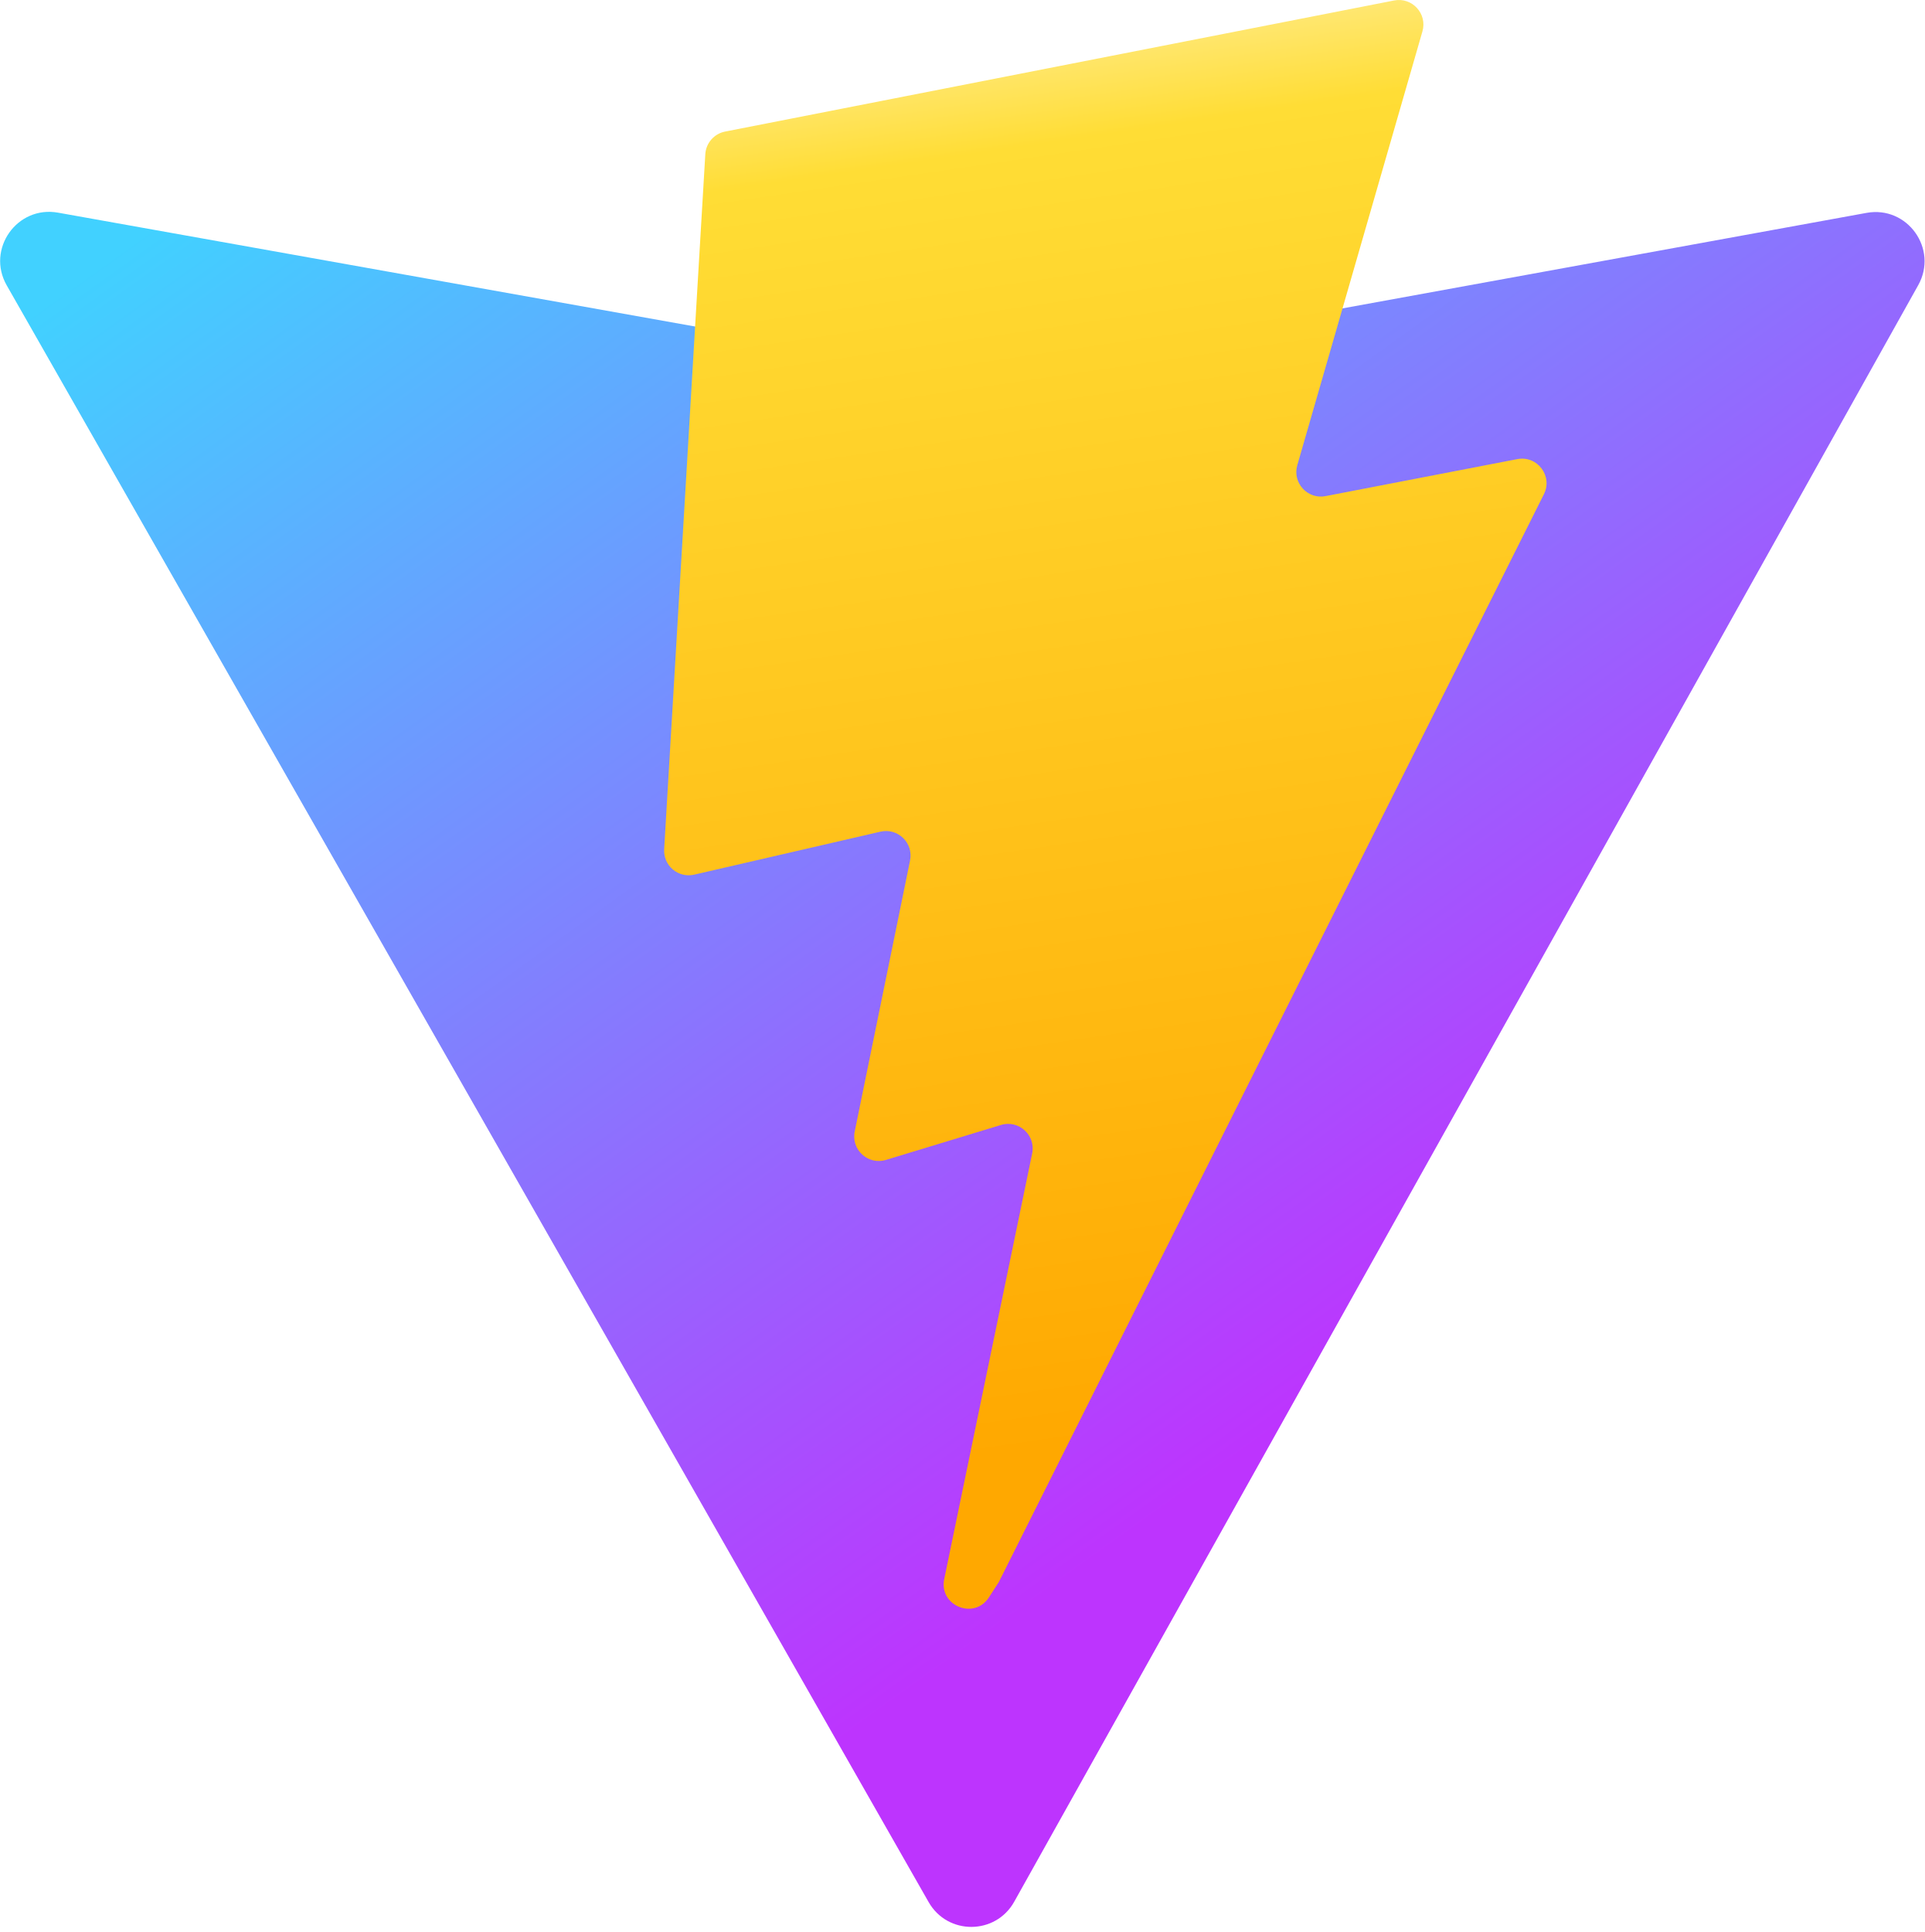
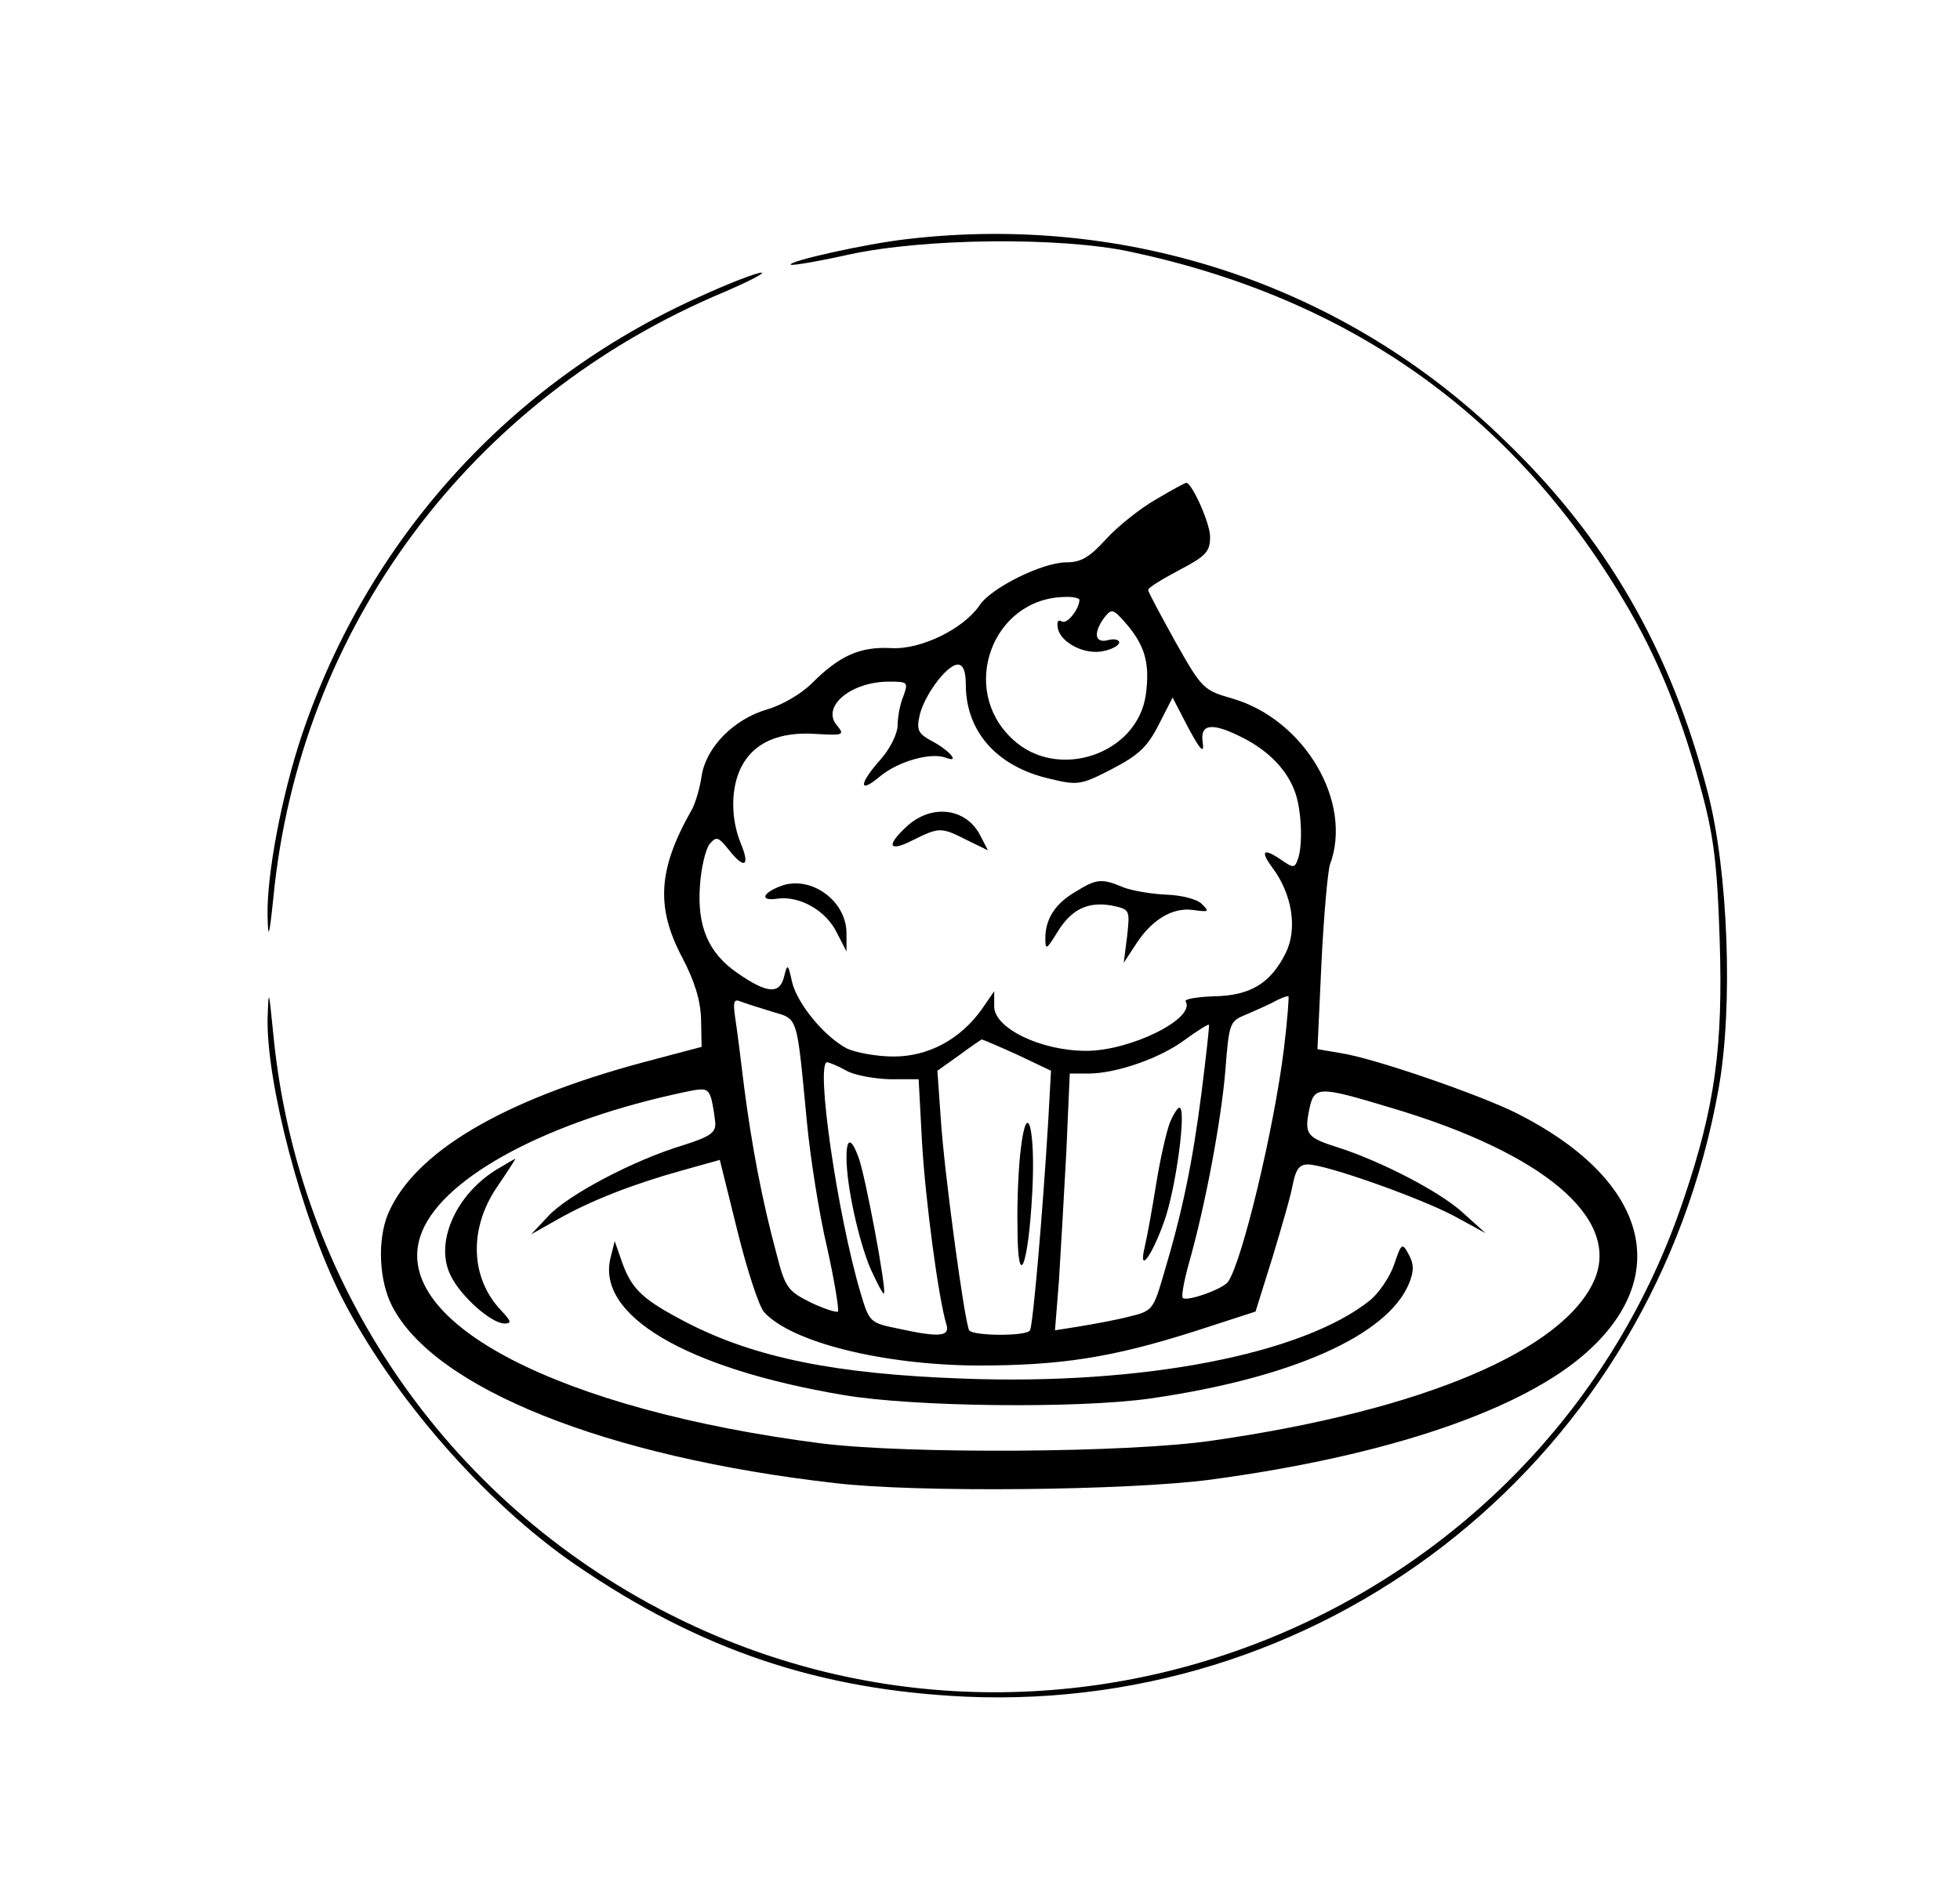
- <svg xmlns="http://www.w3.org/2000/svg" aria-hidden="true" role="img" class="iconify iconify--logos" width="31.88" height="32" preserveAspectRatio="xMidYMid meet" viewBox="0 0 256 257">
-   <defs>
-     <linearGradient id="IconifyId1813088fe1fbc01fb466" x1="-.828%" x2="57.636%" y1="7.652%" y2="78.411%">
-       <stop offset="0%" stop-color="#41D1FF" />
-       <stop offset="100%" stop-color="#BD34FE" />
-     </linearGradient>
-     <linearGradient id="IconifyId1813088fe1fbc01fb467" x1="43.376%" x2="50.316%" y1="2.242%" y2="89.03%">
-       <stop offset="0%" stop-color="#FFEA83" />
-       <stop offset="8.333%" stop-color="#FFDD35" />
-       <stop offset="100%" stop-color="#FFA800" />
-     </linearGradient>
-   </defs>
-   <path fill="url(#IconifyId1813088fe1fbc01fb466)" d="M255.153 37.938L134.897 252.976c-2.483 4.44-8.862 4.466-11.382.048L.875 37.958c-2.746-4.814 1.371-10.646 6.827-9.67l120.385 21.517a6.537 6.537 0 0 0 2.322-.004l117.867-21.483c5.438-.991 9.574 4.796 6.877 9.62Z" />
-   <path fill="url(#IconifyId1813088fe1fbc01fb467)" d="M185.432.063L96.44 17.501a3.268 3.268 0 0 0-2.634 3.014l-5.474 92.456a3.268 3.268 0 0 0 3.997 3.378l24.777-5.718c2.318-.535 4.413 1.507 3.936 3.838l-7.361 36.047c-.495 2.426 1.782 4.5 4.151 3.78l15.304-4.649c2.372-.72 4.652 1.36 4.15 3.788l-11.698 56.621c-.732 3.542 3.979 5.473 5.943 2.437l1.313-2.028l72.516-144.72c1.215-2.423-.88-5.186-3.54-4.672l-25.505 4.922c-2.396.462-4.435-1.77-3.759-4.114l16.646-57.705c.677-2.35-1.37-4.583-3.769-4.113Z" />
+ <svg xmlns="http://www.w3.org/2000/svg" version="1.0" width="345pt" height="332pt" viewBox="0 0 345 332" preserveAspectRatio="xMidYMid meet">
+   <g transform="translate(0,332) scale(0.1,-0.1)" fill="#000000" stroke="none">
+     <path d="M1596 2899 c-71 -8 -210 -39 -204 -45 2 -2 49 6 103 18 134 29 371 31 494 5 386 -82 674 -286 869 -614 60 -100 104 -209 139 -343 20 -75 26 -128 30 -255 6 -188 -8 -292 -63 -455 -246 -735 -1096 -1083 -1787 -731 -393 200 -654 583 -696 1021 -8 79 -8 81 -10 27 -2 -114 60 -351 129 -488 90 -177 254 -365 415 -475 218 -149 427 -219 685 -231 648 -28 1210 425 1325 1070 26 144 17 384 -19 522 -65 251 -179 449 -360 622 -278 270 -660 398 -1050 352z" />
+     <path d="M1230 2797 c-333 -150 -583 -427 -699 -772 -35 -105 -62 -246 -60 -319 1 -41 3 -35 10 32 46 477 347 881 794 1068 44 19 73 34 65 34 -8 0 -58 -19 -110 -43z" />
+     <path d="M2035 2441 c-28 -16 -68 -48 -88 -70 -29 -32 -44 -41 -70 -41 -42 0 -133 -45 -153 -76 -28 -41 -103 -78 -155 -75 -55 3 -91 -13 -140 -62 -19 -19 -54 -39 -79 -46 -58 -17 -107 -66 -115 -117 -3 -21 -11 -48 -17 -59 -60 -105 -64 -172 -17 -261 21 -40 32 -74 33 -108 l1 -49 -102 -27 c-250 -67 -404 -159 -450 -267 -19 -46 -16 -117 7 -162 74 -145 376 -266 780 -312 143 -17 516 -13 660 6 314 42 554 124 667 228 149 137 99 303 -127 417 -66 33 -251 97 -310 106 l-41 7 7 151 c4 83 11 161 15 174 41 110 -45 255 -171 292 -52 15 -54 17 -101 100 -26 47 -48 88 -48 91 -1 4 24 19 54 35 48 25 55 33 55 59 0 24 -32 95 -42 95 -2 0 -26 -13 -53 -29z m-135 -177 c0 -16 -22 -44 -31 -38 -7 4 -9 -1 -7 -12 5 -26 49 -48 81 -40 15 3 27 10 27 15 0 5 -9 7 -20 4 -23 -6 -26 13 -6 40 13 16 15 16 40 -13 32 -38 40 -69 33 -122 -14 -106 -156 -154 -235 -79 -94 87 -36 247 91 250 15 1 27 -2 27 -5z m-200 -149 c0 -83 55 -145 148 -166 49 -12 55 -11 109 17 46 24 62 38 82 77 l25 49 28 -54 c21 -39 28 -46 25 -25 -5 33 16 36 71 8 45 -23 77 -56 91 -94 12 -31 15 -96 5 -121 -5 -14 -8 -14 -27 -1 -33 23 -40 18 -17 -13 35 -47 44 -108 23 -150 -27 -54 -63 -75 -127 -76 -29 -1 -52 -5 -49 -9 18 -30 -97 -87 -175 -87 -80 0 -162 40 -162 78 l0 27 -22 -32 c-38 -53 -94 -83 -155 -83 -30 0 -67 7 -82 14 -40 21 -88 79 -97 118 -7 32 -8 32 -14 8 -8 -31 -30 -29 -82 7 -51 35 -71 82 -66 153 2 32 10 65 17 74 12 14 15 13 33 -9 28 -36 39 -31 22 10 -18 44 -18 98 1 135 22 43 67 62 130 58 49 -3 52 -2 39 14 -30 33 23 78 91 78 33 0 34 -1 25 -26 -6 -14 -10 -37 -10 -51 0 -14 -13 -41 -30 -60 -39 -44 -39 -62 0 -29 32 26 89 42 115 32 26 -10 6 13 -24 29 -23 12 -28 19 -23 42 6 35 48 93 68 93 9 0 14 -11 14 -35z m560 -641 c-17 -139 -73 -373 -98 -410 -8 -13 -73 -36 -80 -29 -3 2 2 30 11 62 29 102 57 253 64 340 6 79 8 85 32 95 14 6 37 16 51 23 14 8 26 12 28 11 1 -2 -2 -43 -8 -92z m-901 65 c46 -14 43 -3 61 -191 6 -65 22 -166 36 -225 13 -58 21 -109 19 -112 -3 -2 -25 5 -48 16 -40 20 -45 26 -60 85 -26 96 -44 193 -57 293 -6 50 -13 105 -16 124 -4 27 -2 33 9 28 8 -3 33 -11 56 -18z m756 -142 c-16 -125 -34 -211 -66 -318 -19 -65 -20 -67 -62 -77 -23 -6 -62 -13 -86 -17 l-44 -7 7 88 c3 49 9 151 13 227 l6 137 32 0 c50 0 127 27 170 59 22 16 41 28 43 27 1 -2 -5 -55 -13 -119z m-324 66 l59 -28 -5 -90 c-10 -166 -27 -360 -32 -367 -6 -11 -101 -10 -107 0 -8 13 -44 278 -50 372 l-6 85 38 27 c20 15 38 27 40 28 2 0 30 -12 63 -27z m-301 -28 c14 -8 48 -14 76 -15 l51 0 6 -112 c6 -102 29 -275 43 -320 6 -21 -12 -23 -85 -7 -50 10 -51 12 -66 62 -41 138 -80 407 -59 407 5 -1 20 -7 34 -15z m-231 -92 c1 -17 -9 -24 -56 -39 -87 -26 -204 -88 -238 -125 l-30 -32 46 26 c58 33 132 62 218 86 l68 19 31 -125 c17 -69 38 -133 47 -143 48 -53 209 -93 375 -94 148 0 237 14 382 60 l108 35 30 96 c16 53 33 111 36 130 5 24 11 33 26 33 32 0 198 -59 258 -91 l55 -30 -40 36 c-40 37 -145 91 -220 115 -54 17 -59 23 -51 64 9 45 14 45 147 5 265 -79 401 -193 356 -301 -53 -125 -303 -231 -672 -284 -147 -22 -539 -24 -690 -5 -459 59 -756 212 -705 365 32 97 209 196 445 249 58 13 60 13 67 -7 3 -12 6 -31 7 -43z" />
+     <path d="M1596 1865 c-37 -34 -32 -46 11 -24 46 23 50 23 95 0 l37 -18 -14 27 c-25 48 -86 55 -129 15z" />
+     <path d="M1374 1760 c-34 -13 -36 -27 -5 -22 39 5 85 -21 104 -60 l17 -33 0 32 c0 58 -64 103 -116 83z" />
+     <path d="M1893 1750 c-36 -21 -53 -48 -53 -82 0 -21 2 -20 20 9 25 42 54 56 96 49 33 -7 33 -7 28 -54 l-6 -47 21 32 c28 44 65 66 101 61 28 -4 29 -3 16 10 -8 9 -36 16 -63 17 -26 1 -61 7 -76 13 -38 16 -47 15 -84 -8z" />
+     <path d="M2059 1343 c-6 -16 -17 -64 -24 -108 -7 -44 -16 -93 -20 -110 -12 -50 13 -16 35 47 20 57 39 198 26 198 -3 0 -11 -12 -17 -27z" />
+     <path d="M1797 1299 c-4 -30 -7 -92 -6 -139 0 -116 19 -73 26 61 6 110 -9 168 -20 78z" />
+     <path d="M1490 1282 c0 -49 21 -145 42 -195 12 -26 22 -46 24 -44 5 5 -33 209 -45 240 -13 35 -21 34 -21 -1z" />
+     <path d="M874 1261 c-73 -45 -110 -131 -80 -188 18 -36 71 -83 94 -83 13 0 12 4 -6 23 -54 57 -57 143 -8 216 19 28 34 51 33 51 -1 0 -16 -9 -33 -19z" />
+     <path d="M1075 1107 c-27 -102 131 -196 410 -243 124 -21 413 -24 540 -6 249 36 417 111 455 202 9 22 9 34 0 51 -12 22 -13 21 -26 -17 -7 -21 -26 -49 -41 -62 -118 -96 -402 -151 -718 -139 -225 8 -366 37 -485 98 -77 40 -97 58 -114 104 l-14 40 -7 -28z" />
+   </g>
</svg>
